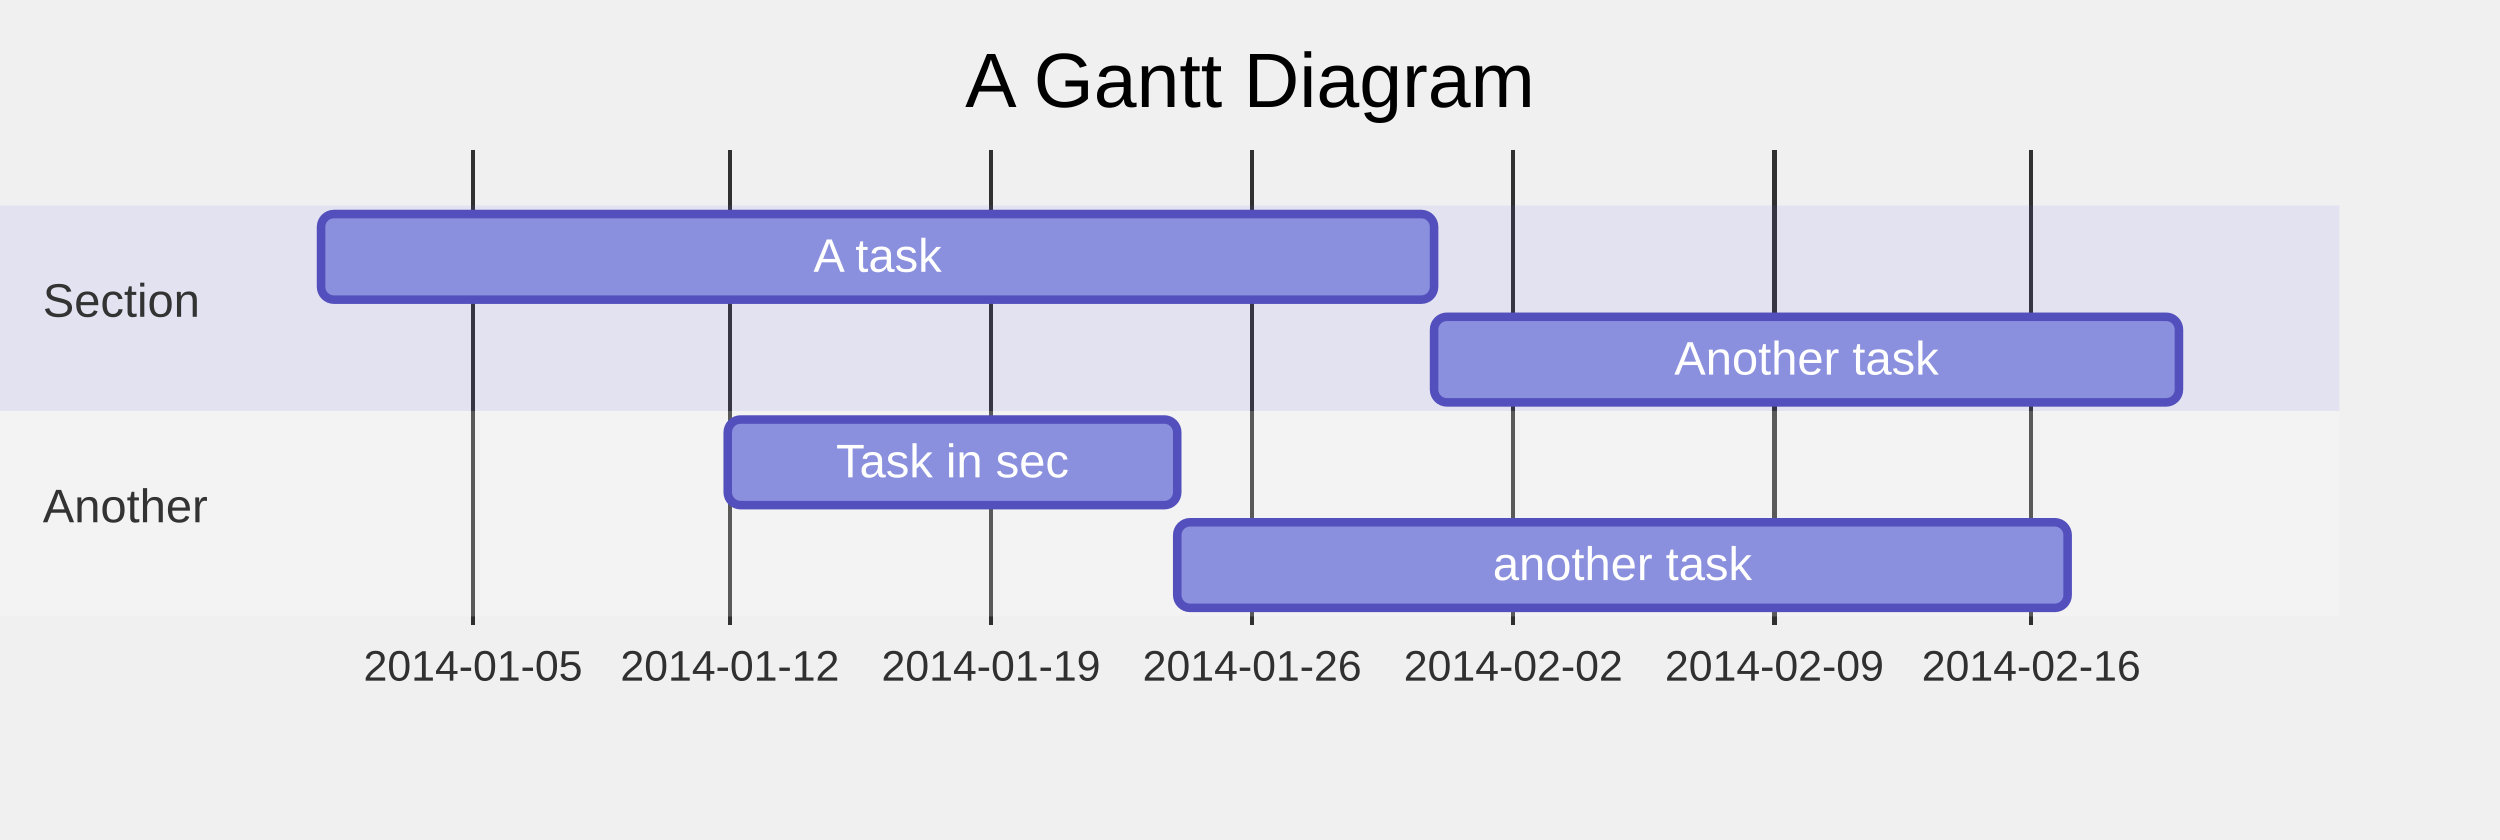
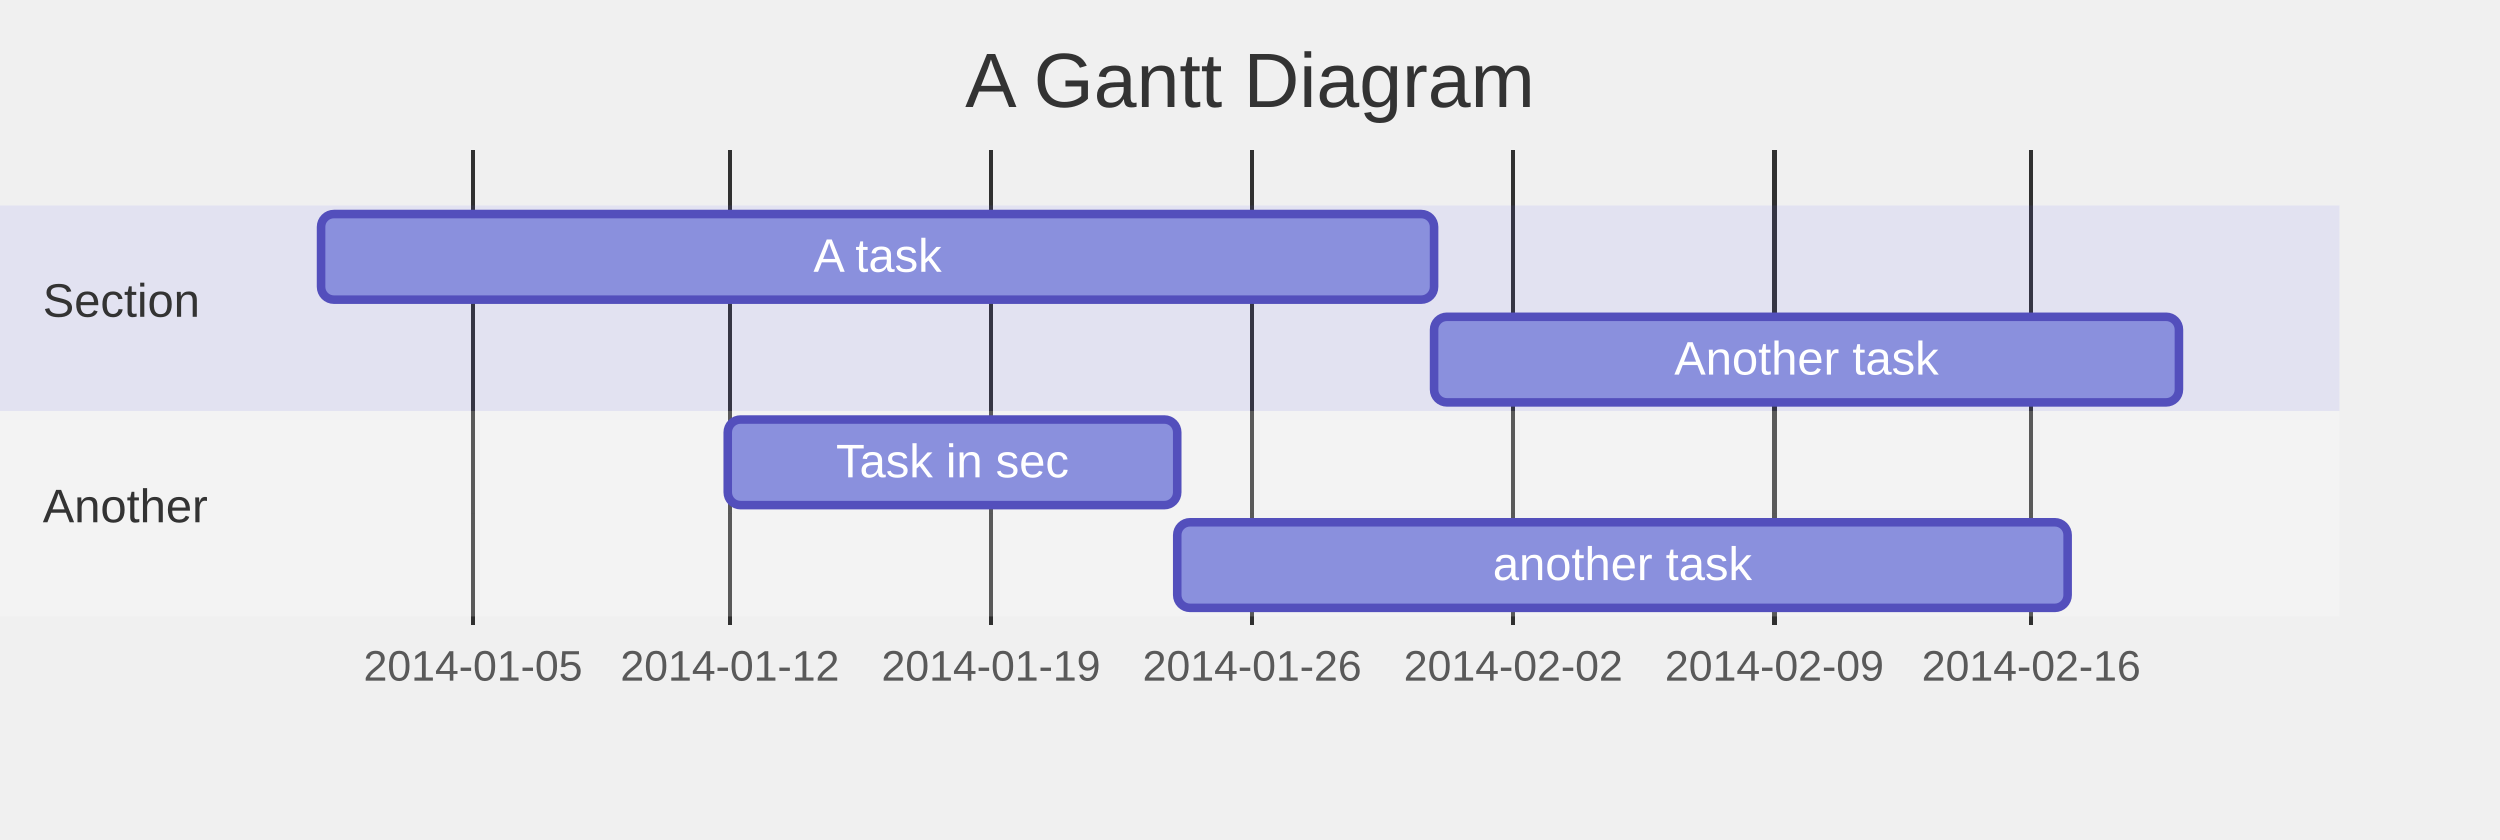
- <svg xmlns="http://www.w3.org/2000/svg" class="kroki-output kroki-output-mermaid-gantt" id="mermaid-1588452835063" width="584" height="196" viewBox="0 0 584 196">
-   <style>
-                 #mermaid-1588452835063 .label text {
-                     fill: #333
-                 }
- 
-                 #mermaid-1588452835063 .node rect, #mermaid-1588452835063 .node circle, #mermaid-1588452835063 .node ellipse, #mermaid-1588452835063 .node polygon, #mermaid-1588452835063 .node path {
-                     fill: #ECECFF;
-                     stroke: #9370db;
-                     stroke-width: 1px
-                 }
- 
-                 #mermaid-1588452835063 .cluster rect {
-                     fill: #ffffde;
-                     stroke: #aa3;
-                     stroke-width: 1px
-                 }
- 
-                 #mermaid-1588452835063 .cluster text {
-                     fill: #333
-                 }
- 
-                 #mermaid-1588452835063 .actor {
-                     stroke: #ccf;
-                     fill: #ECECFF
-                 }
- 
-                 #mermaid-1588452835063 text.actor {
-                     fill: #000;
-                     stroke: none
-                 }
- 
-                 #mermaid-1588452835063 .actor-line {
-                     stroke: grey
-                 }
- 
-                 #mermaid-1588452835063 .messageLine0 {
-                     stroke-width: 1.5;
-                     stroke: #333
-                 }
- 
-                 #mermaid-1588452835063 .messageLine1 {
-                     stroke-width: 1.5;
-                     stroke: #333
-                 }
- 
-                 #mermaid-1588452835063 #arrowhead {
-                     fill: #333
-                 }
- 
-                 #mermaid-1588452835063 #crosshead path {
-                     fill: #333 !important;
-                     stroke: #333 !important
-                 }
- 
-                 #mermaid-1588452835063 .messageText {
-                     fill: #333;
-                     stroke: none
-                 }
- 
-                 #mermaid-1588452835063 .labelBox {
-                     stroke: #ccf;
-                     fill: #ECECFF
-                 }
- 
-                 #mermaid-1588452835063 .labelText {
-                     fill: #000;
-                     stroke: none
-                 }
- 
-                 #mermaid-1588452835063 .loopText {
-                     fill: #000;
-                     stroke: none
-                 }
- 
-                 #mermaid-1588452835063 .loopLine {
-                     stroke-width: 2;
-                     stroke: #ccf
-                 }
- 
-                 #mermaid-1588452835063 .note {
-                     stroke: #aa3;
-                     fill: #fff5ad
-                 }
- 
-                 #mermaid-1588452835063 .noteText {
-                     fill: black;
-                     stroke: none;
-                     font-family: 'trebuchet ms', verdana, arial, sans-serif;
-                     font-size: 14px
-                 }
- 
-                 #mermaid-1588452835063 .section0 {
-                     opacity: 0.2;
-                     fill: rgba(102, 102, 255, 0.49)
-                 }
- 
-                 #mermaid-1588452835063 .section1 {
-                     fill: #fff;
-                     opacity: 0.2
-                 }
- 
-                 #mermaid-1588452835063 .sectionTitle0 {
-                     fill: #333
-                 }
- 
-                 #mermaid-1588452835063 .sectionTitle1 {
-                     fill: #333
-                 }
- 
-                 #mermaid-1588452835063 .sectionTitle {
-                     text-anchor: start;
-                     font-size: 11px;
-                     font-family: 'trebuchet ms', verdana, arial, sans-serif;
-                 }
- 
-                 #mermaid-1588452835063 .grid .tick {
-                     stroke: #d3d3d3;
-                     opacity: 0.8;
-                     shape-rendering: crispEdges
-                 }
- 
-                 #mermaid-1588452835063 .grid .tick text {
-                     font-family: 'trebuchet ms', verdana, arial, sans-serif;
-                 }
- 
-                 #mermaid-1588452835063 .grid path {
-                     stroke-width: 0
-                 }
- 
-                 #mermaid-1588452835063 .today {
-                     fill: none;
-                     stroke: red;
-                     stroke-width: 2px
-                 }
- 
-                 #mermaid-1588452835063 .task {
-                     stroke-width: 2
-                 }
- 
-                 #mermaid-1588452835063 .taskText {
-                     text-anchor: middle;
-                     font-family: 'trebuchet ms', verdana, arial, sans-serif;
-                 }
- 
-                 #mermaid-1588452835063 .taskText:not([font-size]) {
-                     font-size: 11px
-                 }
- 
-                 #mermaid-1588452835063 .taskText0, #mermaid-1588452835063 .taskText1 {
-                     fill: #fff
-                 }
- 
-                 #mermaid-1588452835063 .task0, #mermaid-1588452835063 .task1 {
-                     fill: #8a90dd;
-                     stroke: #534fbc
-                 }
- 
-                 #mermaid-1588452835063 .titleText {
-                     text-anchor: middle;
-                     font-size: 18px;
-                     fill: #000;
-                     font-family: 'trebuchet ms', verdana, arial, sans-serif;
-                 }
- 
-                 #mermaid-1588452835063 g.classGroup text {
-                     fill: #9370db;
-                     stroke: none;
-                     font-family: 'trebuchet ms', verdana, arial, sans-serif;
-                     font-size: 10px
-                 }
- 
-                 #mermaid-1588452835063 g.classGroup rect {
-                     fill: #ECECFF;
-                     stroke: #9370db
-                 }
- 
-                 #mermaid-1588452835063 g.classGroup line {
-                     stroke: #9370db;
-                     stroke-width: 1
-                 }
- 
-                 #mermaid-1588452835063 g.stateGroup text {
-                     fill: #9370db;
-                     stroke: none;
-                     font-size: 10px;
-                     font-family: 'trebuchet ms', verdana, arial, sans-serif;
-                 }
- 
-                 #mermaid-1588452835063 g.stateGroup text {
-                     fill: #9370db;
-                     stroke: none;
-                     font-size: 10px
-                 }
- 
-                 #mermaid-1588452835063 g.stateGroup rect {
-                     fill: #ECECFF;
-                     stroke: #9370db
-                 }
- 
-                 #mermaid-1588452835063 g.stateGroup line {
-                     stroke: #9370db;
-                     stroke-width: 1
-                 }
- 
-                 #mermaid-1588452835063 .state-note text {
-                     fill: black;
-                     stroke: none;
-                     font-size: 10px
-                 }
- 
-                 #mermaid-1588452835063 .stateLabel text {
-                     fill: #000;
-                     font-size: 10px;
-                     font-weight: bold;
-                     font-family: 'trebuchet ms', verdana, arial, sans-serif;
-                 }
- 
-                 :root {
-                     --mermaid-font-family: "trebuchet ms", verdana, arial;
-                 }</style>
-   <style>#mermaid-1588452835063 {
-                     color: rgb(0, 0, 0);
-                     font: 16px "trebuchet ms", verdana, arial;
-                 }</style>
+ <svg xmlns="http://www.w3.org/2000/svg" id="container" width="584" viewBox="0 0 584 196" height="196" role="graphics-document document" aria-roledescription="gantt">
+   <style>#container{font-family:"trebuchet ms",verdana,arial,sans-serif;font-size:16px;fill:#333;}@keyframes edge-animation-frame{from{stroke-dashoffset:0;}}@keyframes dash{to{stroke-dashoffset:0;}}#container .edge-animation-slow{stroke-dasharray:9,5!important;stroke-dashoffset:900;animation:dash 50s linear infinite;stroke-linecap:round;}#container .edge-animation-fast{stroke-dasharray:9,5!important;stroke-dashoffset:900;animation:dash 20s linear infinite;stroke-linecap:round;}#container .error-icon{fill:#552222;}#container .error-text{fill:#552222;stroke:#552222;}#container .edge-thickness-normal{stroke-width:1px;}#container .edge-thickness-thick{stroke-width:3.5px;}#container .edge-pattern-solid{stroke-dasharray:0;}#container .edge-thickness-invisible{stroke-width:0;fill:none;}#container .edge-pattern-dashed{stroke-dasharray:3;}#container .edge-pattern-dotted{stroke-dasharray:2;}#container .marker{fill:#333333;stroke:#333333;}#container .marker.cross{stroke:#333333;}#container svg{font-family:"trebuchet ms",verdana,arial,sans-serif;font-size:16px;}#container p{margin:0;}#container .mermaid-main-font{font-family:"trebuchet ms",verdana,arial,sans-serif;}#container .exclude-range{fill:#eeeeee;}#container .section{stroke:none;opacity:0.2;}#container .section0{fill:rgba(102, 102, 255, 0.49);}#container .section2{fill:#fff400;}#container .section1,#container .section3{fill:white;opacity:0.2;}#container .sectionTitle0{fill:#333;}#container .sectionTitle1{fill:#333;}#container .sectionTitle2{fill:#333;}#container .sectionTitle3{fill:#333;}#container .sectionTitle{text-anchor:start;font-family:"trebuchet ms",verdana,arial,sans-serif;}#container .grid .tick{stroke:lightgrey;opacity:0.8;shape-rendering:crispEdges;}#container .grid .tick text{font-family:"trebuchet ms",verdana,arial,sans-serif;fill:#333;}#container .grid path{stroke-width:0;}#container .today{fill:none;stroke:red;stroke-width:2px;}#container .task{stroke-width:2;}#container .taskText{text-anchor:middle;font-family:"trebuchet ms",verdana,arial,sans-serif;}#container .taskTextOutsideRight{fill:black;text-anchor:start;font-family:"trebuchet ms",verdana,arial,sans-serif;}#container .taskTextOutsideLeft{fill:black;text-anchor:end;}#container .task.clickable{cursor:pointer;}#container .taskText.clickable{cursor:pointer;fill:#003163!important;font-weight:bold;}#container .taskTextOutsideLeft.clickable{cursor:pointer;fill:#003163!important;font-weight:bold;}#container .taskTextOutsideRight.clickable{cursor:pointer;fill:#003163!important;font-weight:bold;}#container .taskText0,#container .taskText1,#container .taskText2,#container .taskText3{fill:white;}#container .task0,#container .task1,#container .task2,#container .task3{fill:#8a90dd;stroke:#534fbc;}#container .taskTextOutside0,#container .taskTextOutside2{fill:black;}#container .taskTextOutside1,#container .taskTextOutside3{fill:black;}#container .active0,#container .active1,#container .active2,#container .active3{fill:#bfc7ff;stroke:#534fbc;}#container .activeText0,#container .activeText1,#container .activeText2,#container .activeText3{fill:black!important;}#container .done0,#container .done1,#container .done2,#container .done3{stroke:grey;fill:lightgrey;stroke-width:2;}#container .doneText0,#container .doneText1,#container .doneText2,#container .doneText3{fill:black!important;}#container .doneText0.taskTextOutsideLeft,#container .doneText0.taskTextOutsideRight,#container .doneText1.taskTextOutsideLeft,#container .doneText1.taskTextOutsideRight,#container .doneText2.taskTextOutsideLeft,#container .doneText2.taskTextOutsideRight,#container .doneText3.taskTextOutsideLeft,#container .doneText3.taskTextOutsideRight{fill:black!important;}#container .crit0,#container .crit1,#container .crit2,#container .crit3{stroke:#ff8888;fill:red;stroke-width:2;}#container .activeCrit0,#container .activeCrit1,#container .activeCrit2,#container .activeCrit3{stroke:#ff8888;fill:#bfc7ff;stroke-width:2;}#container .doneCrit0,#container .doneCrit1,#container .doneCrit2,#container .doneCrit3{stroke:#ff8888;fill:lightgrey;stroke-width:2;cursor:pointer;shape-rendering:crispEdges;}#container .milestone{transform:rotate(45deg) scale(0.8,0.8);}#container .milestoneText{font-style:italic;}#container .doneCritText0,#container .doneCritText1,#container .doneCritText2,#container .doneCritText3{fill:black!important;}#container .doneCritText0.taskTextOutsideLeft,#container .doneCritText0.taskTextOutsideRight,#container .doneCritText1.taskTextOutsideLeft,#container .doneCritText1.taskTextOutsideRight,#container .doneCritText2.taskTextOutsideLeft,#container .doneCritText2.taskTextOutsideRight,#container .doneCritText3.taskTextOutsideLeft,#container .doneCritText3.taskTextOutsideRight{fill:black!important;}#container .vert{stroke:navy;}#container .vertText{font-size:15px;text-anchor:middle;fill:navy!important;}#container .activeCritText0,#container .activeCritText1,#container .activeCritText2,#container .activeCritText3{fill:black!important;}#container .titleText{text-anchor:middle;font-size:18px;fill:#333;font-family:"trebuchet ms",verdana,arial,sans-serif;}#container .node .neo-node{stroke:#9370DB;}#container [data-look="neo"].node rect,#container [data-look="neo"].cluster rect,#container [data-look="neo"].node polygon{stroke:#9370DB;filter:drop-shadow(1px 2px 2px rgba(185, 185, 185, 1));}#container [data-look="neo"].node path{stroke:#9370DB;stroke-width:1px;}#container [data-look="neo"].node .outer-path{filter:drop-shadow(1px 2px 2px rgba(185, 185, 185, 1));}#container [data-look="neo"].node .neo-line path{stroke:#9370DB;filter:none;}#container [data-look="neo"].node circle{stroke:#9370DB;filter:drop-shadow(1px 2px 2px rgba(185, 185, 185, 1));}#container [data-look="neo"].node circle .state-start{fill:#000000;}#container [data-look="neo"].icon-shape .icon{fill:#9370DB;filter:drop-shadow(1px 2px 2px rgba(185, 185, 185, 1));}#container [data-look="neo"].icon-shape .icon-neo path{stroke:#9370DB;filter:drop-shadow(1px 2px 2px rgba(185, 185, 185, 1));}#container :root{--mermaid-font-family:"trebuchet ms",verdana,arial,sans-serif;}</style>
  <g />
  <g class="grid" transform="translate(75, 146)" fill="none" font-size="10" font-family="sans-serif" text-anchor="middle">
    <path class="domain" stroke="currentColor" d="M0.5,-111V0.5H434.5V-111" />
    <g class="tick" opacity="1" transform="translate(35.5,0)">
      <line stroke="currentColor" y2="-111" />
      <text fill="#000" y="3" dy="1em" stroke="none" font-size="10" style="text-anchor: middle;">2014-01-05</text>
    </g>
    <g class="tick" opacity="1" transform="translate(95.5,0)">
      <line stroke="currentColor" y2="-111" />
      <text fill="#000" y="3" dy="1em" stroke="none" font-size="10" style="text-anchor: middle;">2014-01-12</text>
    </g>
    <g class="tick" opacity="1" transform="translate(156.5,0)">
      <line stroke="currentColor" y2="-111" />
      <text fill="#000" y="3" dy="1em" stroke="none" font-size="10" style="text-anchor: middle;">2014-01-19</text>
    </g>
    <g class="tick" opacity="1" transform="translate(217.5,0)">
      <line stroke="currentColor" y2="-111" />
      <text fill="#000" y="3" dy="1em" stroke="none" font-size="10" style="text-anchor: middle;">2014-01-26</text>
    </g>
    <g class="tick" opacity="1" transform="translate(278.5,0)">
      <line stroke="currentColor" y2="-111" />
      <text fill="#000" y="3" dy="1em" stroke="none" font-size="10" style="text-anchor: middle;">2014-02-02</text>
    </g>
    <g class="tick" opacity="1" transform="translate(339.5,0)">
      <line stroke="currentColor" y2="-111" />
      <text fill="#000" y="3" dy="1em" stroke="none" font-size="10" style="text-anchor: middle;">2014-02-09</text>
    </g>
    <g class="tick" opacity="1" transform="translate(399.5,0)">
      <line stroke="currentColor" y2="-111" />
      <text fill="#000" y="3" dy="1em" stroke="none" font-size="10" style="text-anchor: middle;">2014-02-16</text>
    </g>
  </g>
  <g>
    <rect x="0" y="48" width="546.5" height="24" class="section section0" />
-     <rect x="0" y="72" width="546.5" height="24" class="section section0" />
    <rect x="0" y="96" width="546.5" height="24" class="section section1" />
    <rect x="0" y="120" width="546.5" height="24" class="section section1" />
+     <rect x="0" y="72" width="546.5" height="24" class="section section0" />
  </g>
  <g>
-     <rect id="a1" rx="3" ry="3" x="75" y="50" width="260" height="20" class="task task0 " />
-     <rect id="task1" rx="3" ry="3" x="335" y="74" width="174" height="20" class="task task0 " />
-     <rect id="task2" rx="3" ry="3" x="170" y="98" width="105" height="20" class="task task1 " />
-     <rect id="task3" rx="3" ry="3" x="275" y="122" width="208" height="20" class="task task1 " />
-     <text id="a1-text" font-size="11" x="205" y="63.5" class=" taskText taskText0  width-31">A task</text>
-     <text id="task1-text" font-size="11" x="422" y="87.5" class=" taskText taskText0  width-66">Another task</text>
-     <text id="task2-text" font-size="11" x="222.5" y="111.5" class=" taskText taskText1  width-55">Task in sec</text>
-     <text id="task3-text" font-size="11" x="379" y="135.5" class=" taskText taskText1  width-65">another task</text>
+     <rect id="container-a1" rx="3" ry="3" x="75" y="50" width="260" height="20" transform-origin="205px 60px" class="task task0" />
+     <rect id="container-task2" rx="3" ry="3" x="170" y="98" width="105" height="20" transform-origin="222.5px 108px" class="task task1" />
+     <rect id="container-task3" rx="3" ry="3" x="275" y="122" width="208" height="20" transform-origin="379px 132px" class="task task1" />
+     <rect id="container-task1" rx="3" ry="3" x="335" y="74" width="174" height="20" transform-origin="422px 84px" class="task task0" />
+     <text id="container-a1-text" font-size="11" x="205" y="63.5" class="taskText taskText0  width-30.122833251953125">A task           </text>
+     <text id="container-task2-text" font-size="11" x="222.5" y="111.5" class="taskText taskText1  width-53.5625">Task in sec      </text>
+     <text id="container-task3-text" font-size="11" x="379" y="135.5" class="taskText taskText1  width-63.33160400390625">another task     </text>
+     <text id="container-task1-text" font-size="11" x="422" y="87.5" class="taskText taskText0  width-63.65057373046875">Another task     </text>
  </g>
  <g>
-     <text dy="0em" x="10" y="74" class="sectionTitle sectionTitle0">
+     <text dy="0em" x="10" y="74" font-size="11" class="sectionTitle sectionTitle0">
      <tspan alignment-baseline="central" x="10">Section</tspan>
    </text>
-     <text dy="0em" x="10" y="122" class="sectionTitle sectionTitle1">
+     <text dy="0em" x="10" y="122" font-size="11" class="sectionTitle sectionTitle1">
      <tspan alignment-baseline="central" x="10">Another</tspan>
    </text>
  </g>
  <g class="today">
-     <line x1="20159" x2="20159" y1="25" y2="171" class="today" />
+     <line x1="39920" x2="39920" y1="25" y2="171" class="today" />
  </g>
  <text x="292" y="25" class="titleText">A Gantt Diagram</text>
</svg>
